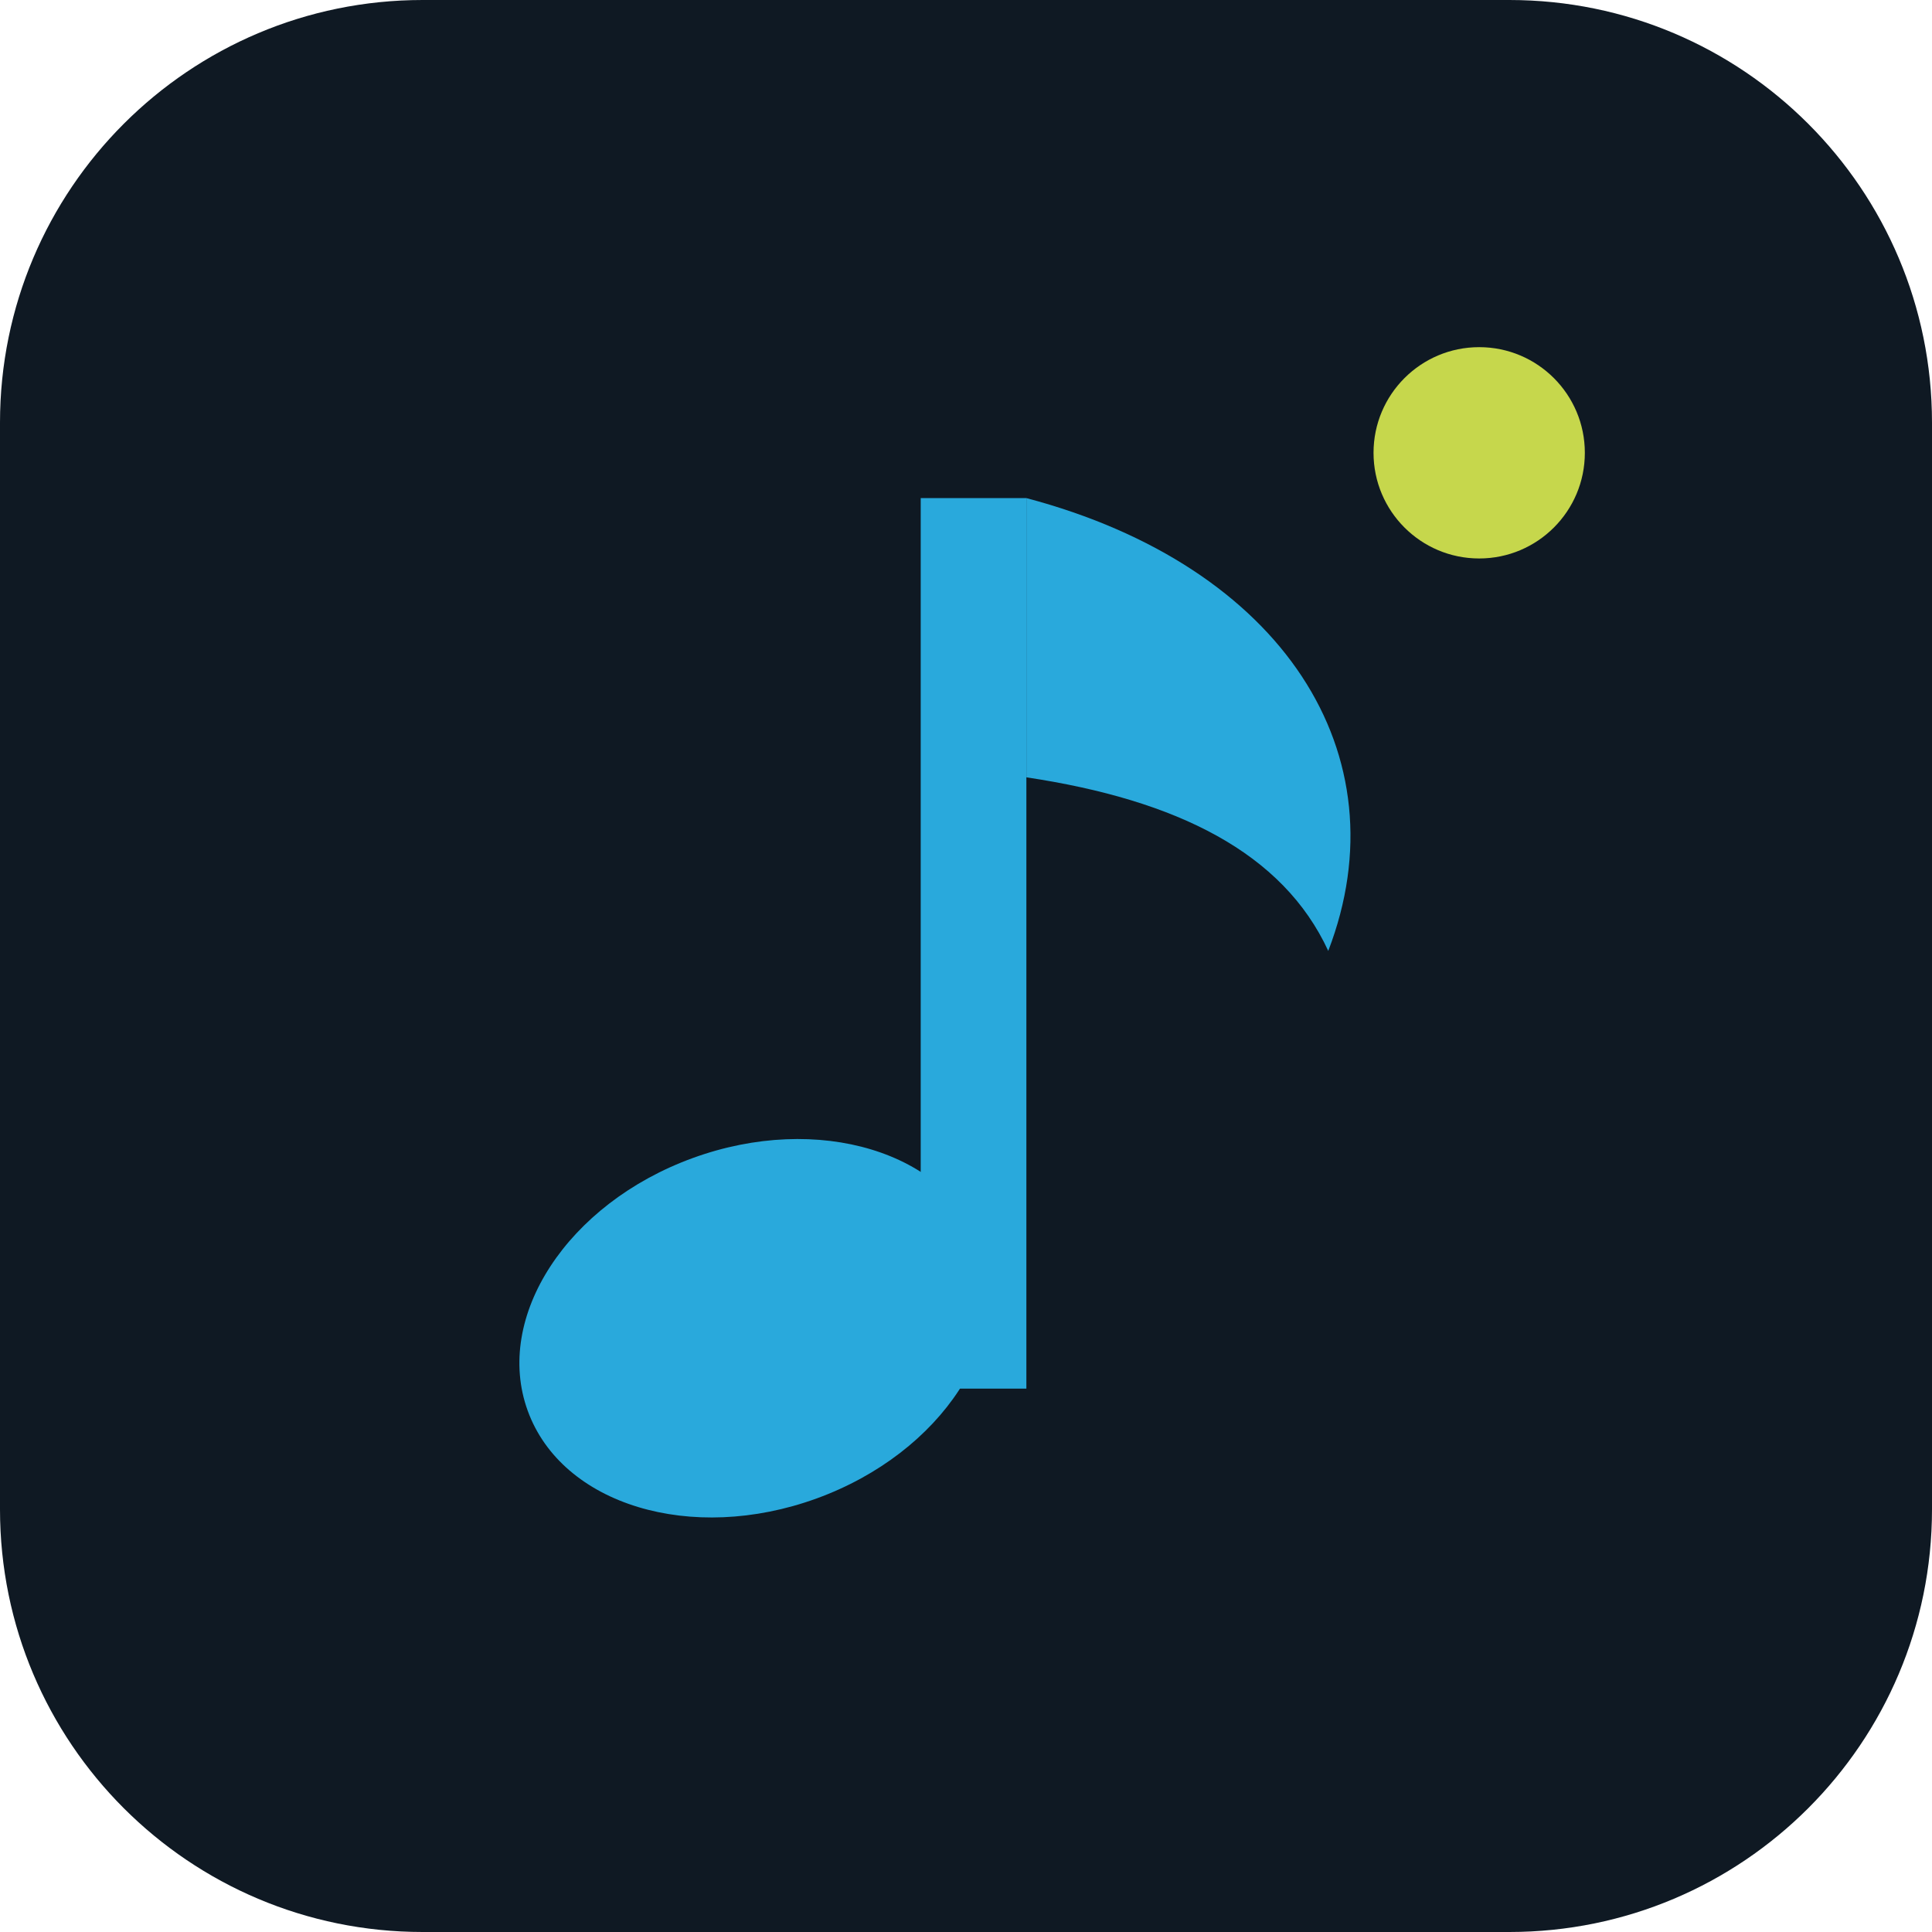
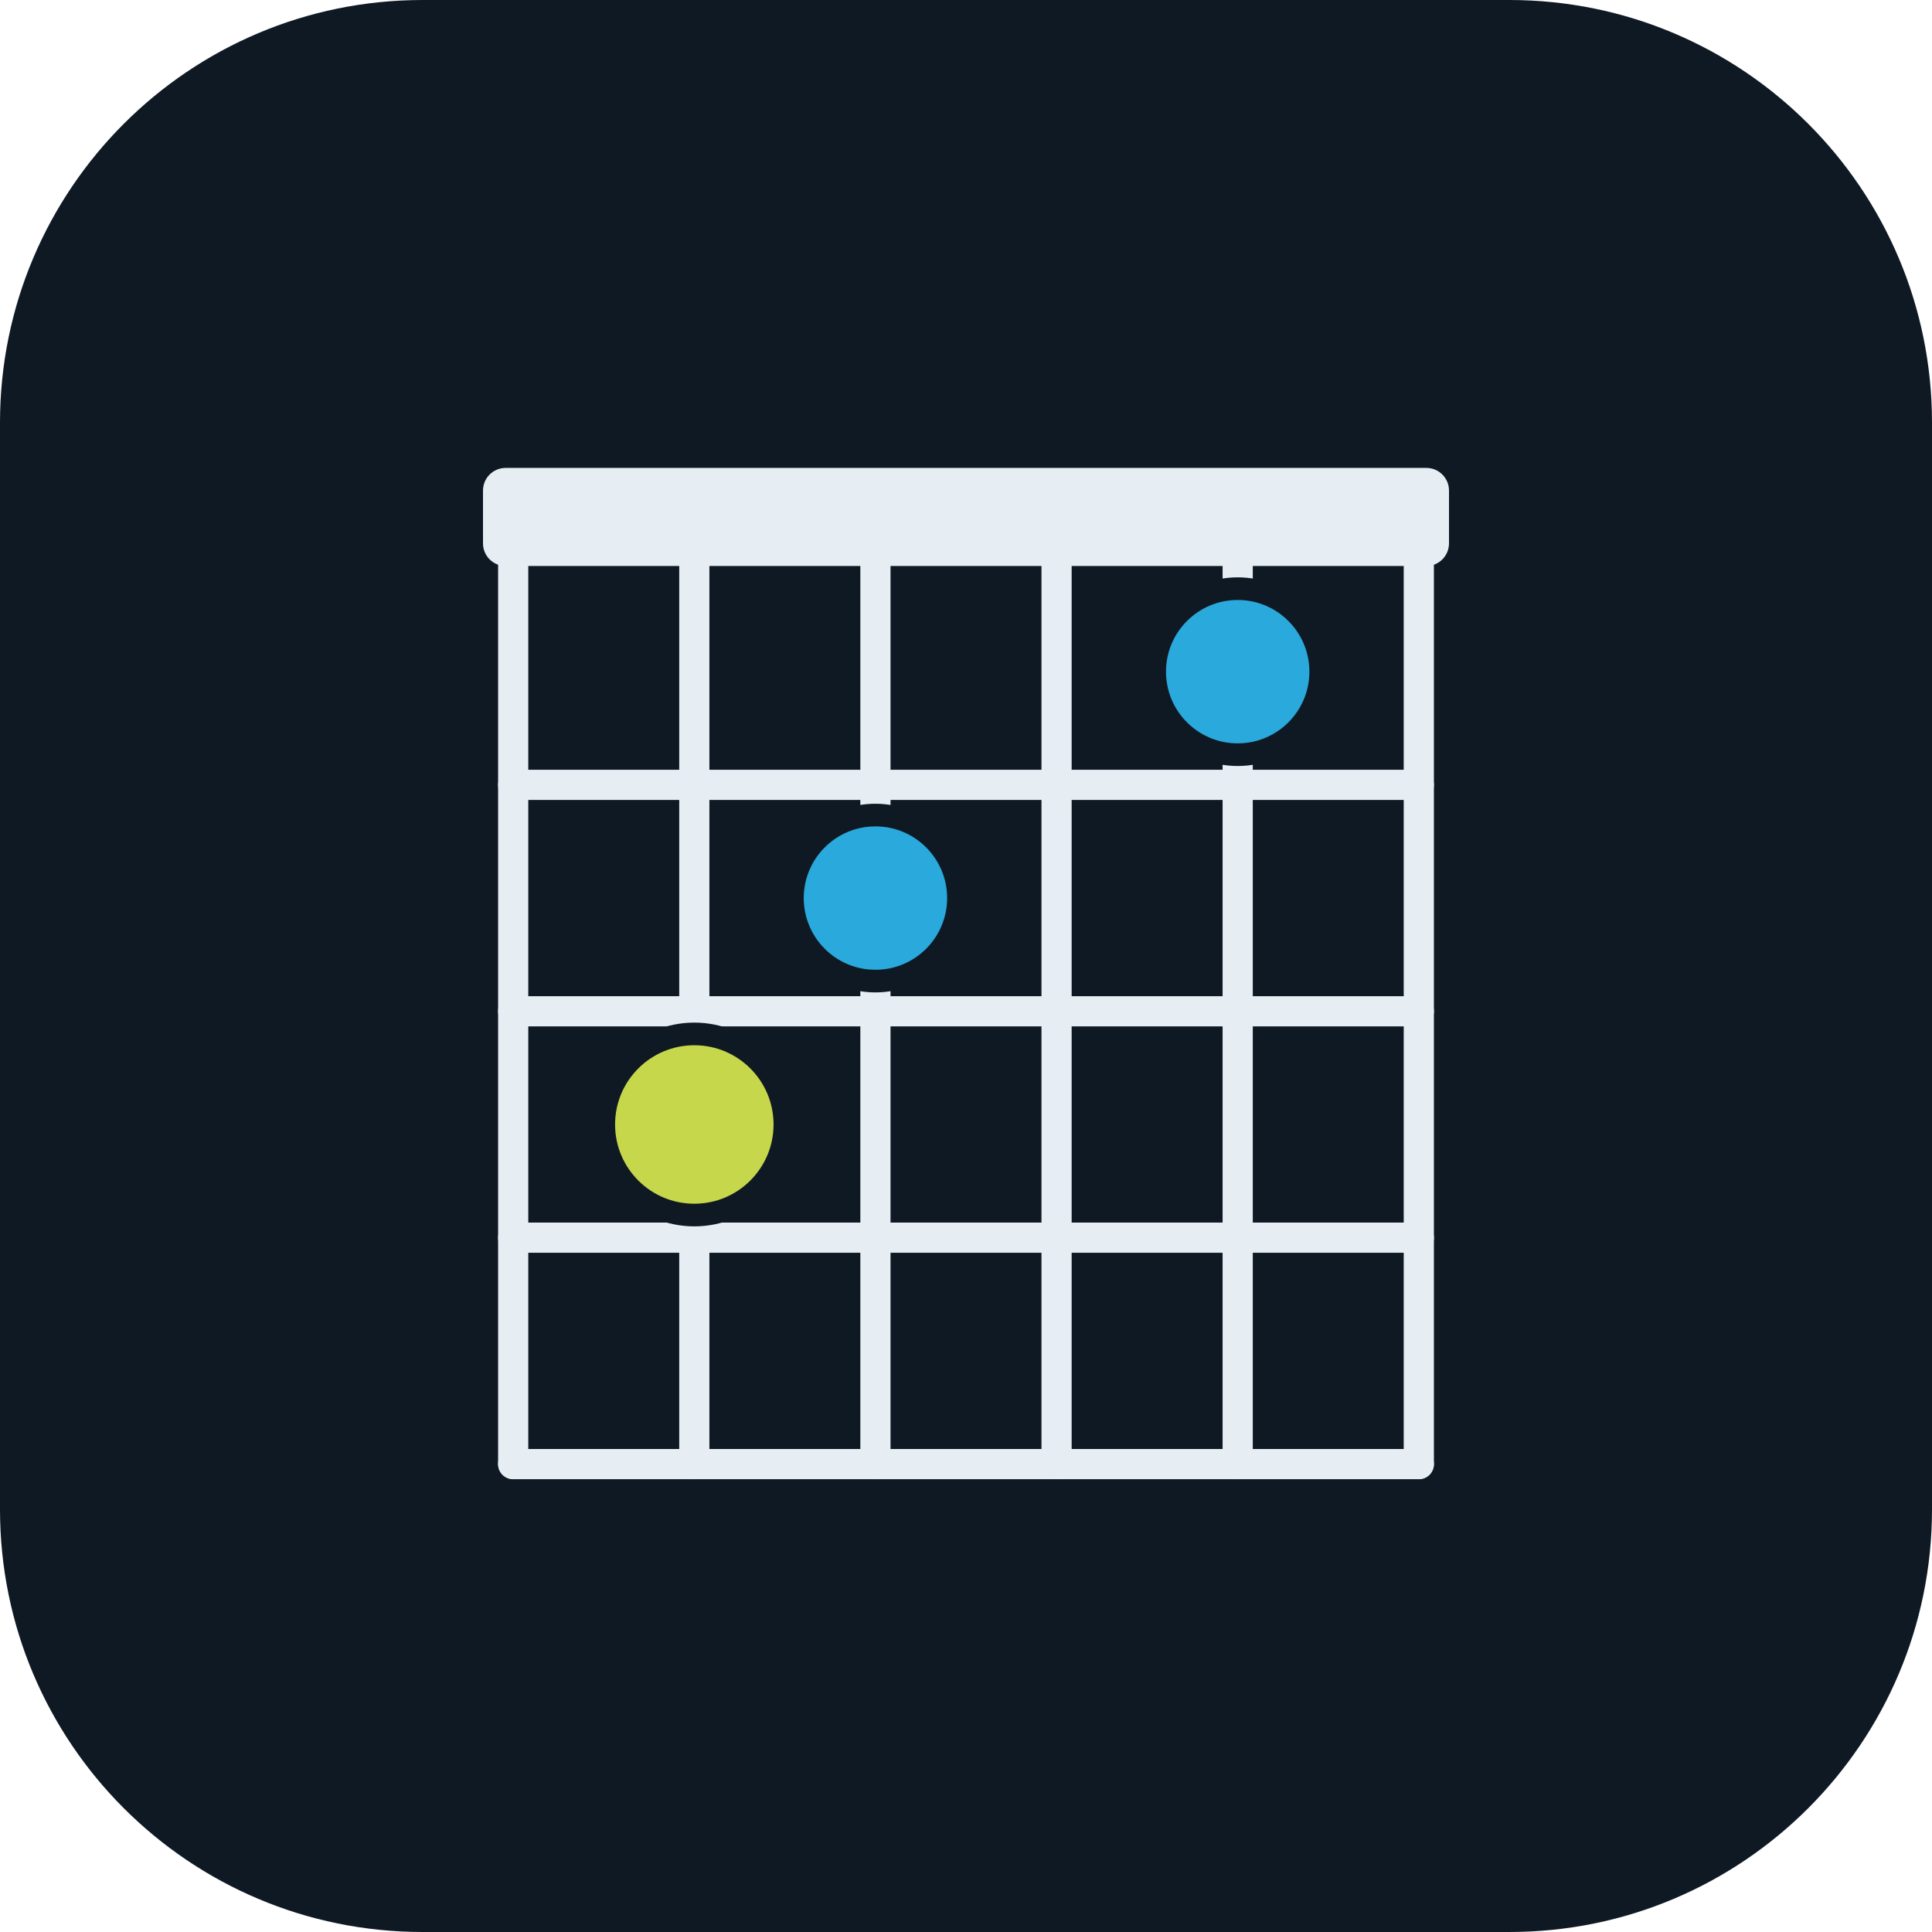
<svg xmlns="http://www.w3.org/2000/svg" viewBox="0 0 512 512">
  <rect width="512" height="512" rx="112" fill="#0f1923" />
-   <ellipse cx="200" cy="352" rx="64" ry="48" transform="rotate(-20 200 352)" fill="#29a9dc" />
-   <rect x="244" y="132" width="28" height="236" fill="#29a9dc" />
-   <path d="M272 132 C340 150 372 200 352 252 C340 226 312 212 272 206 Z" fill="#29a9dc" />
-   <circle cx="392" cy="120" r="28" fill="#c6d74c" />
+   <g stroke="#e6edf3" stroke-width="8" stroke-linecap="round">
+     <path d="M136 148V388M184 148V388M232 148V388M280 148V388M328 148V388M376 148V388" />
+     <path d="M136 208H376M136 268H376M136 328H376M136 388H376" />
+   </g>
+   <rect x="128" y="124" width="256" height="26" rx="6" fill="#e6edf3" />
+   <g stroke="#0f1923" stroke-width="6">
+     <circle cx="328" cy="178" r="22" fill="#29a9dc" />
+     <circle cx="232" cy="238" r="22" fill="#29a9dc" />
+     <circle cx="184" cy="298" r="24" fill="#c6d74c" />
+   </g>
</svg>
